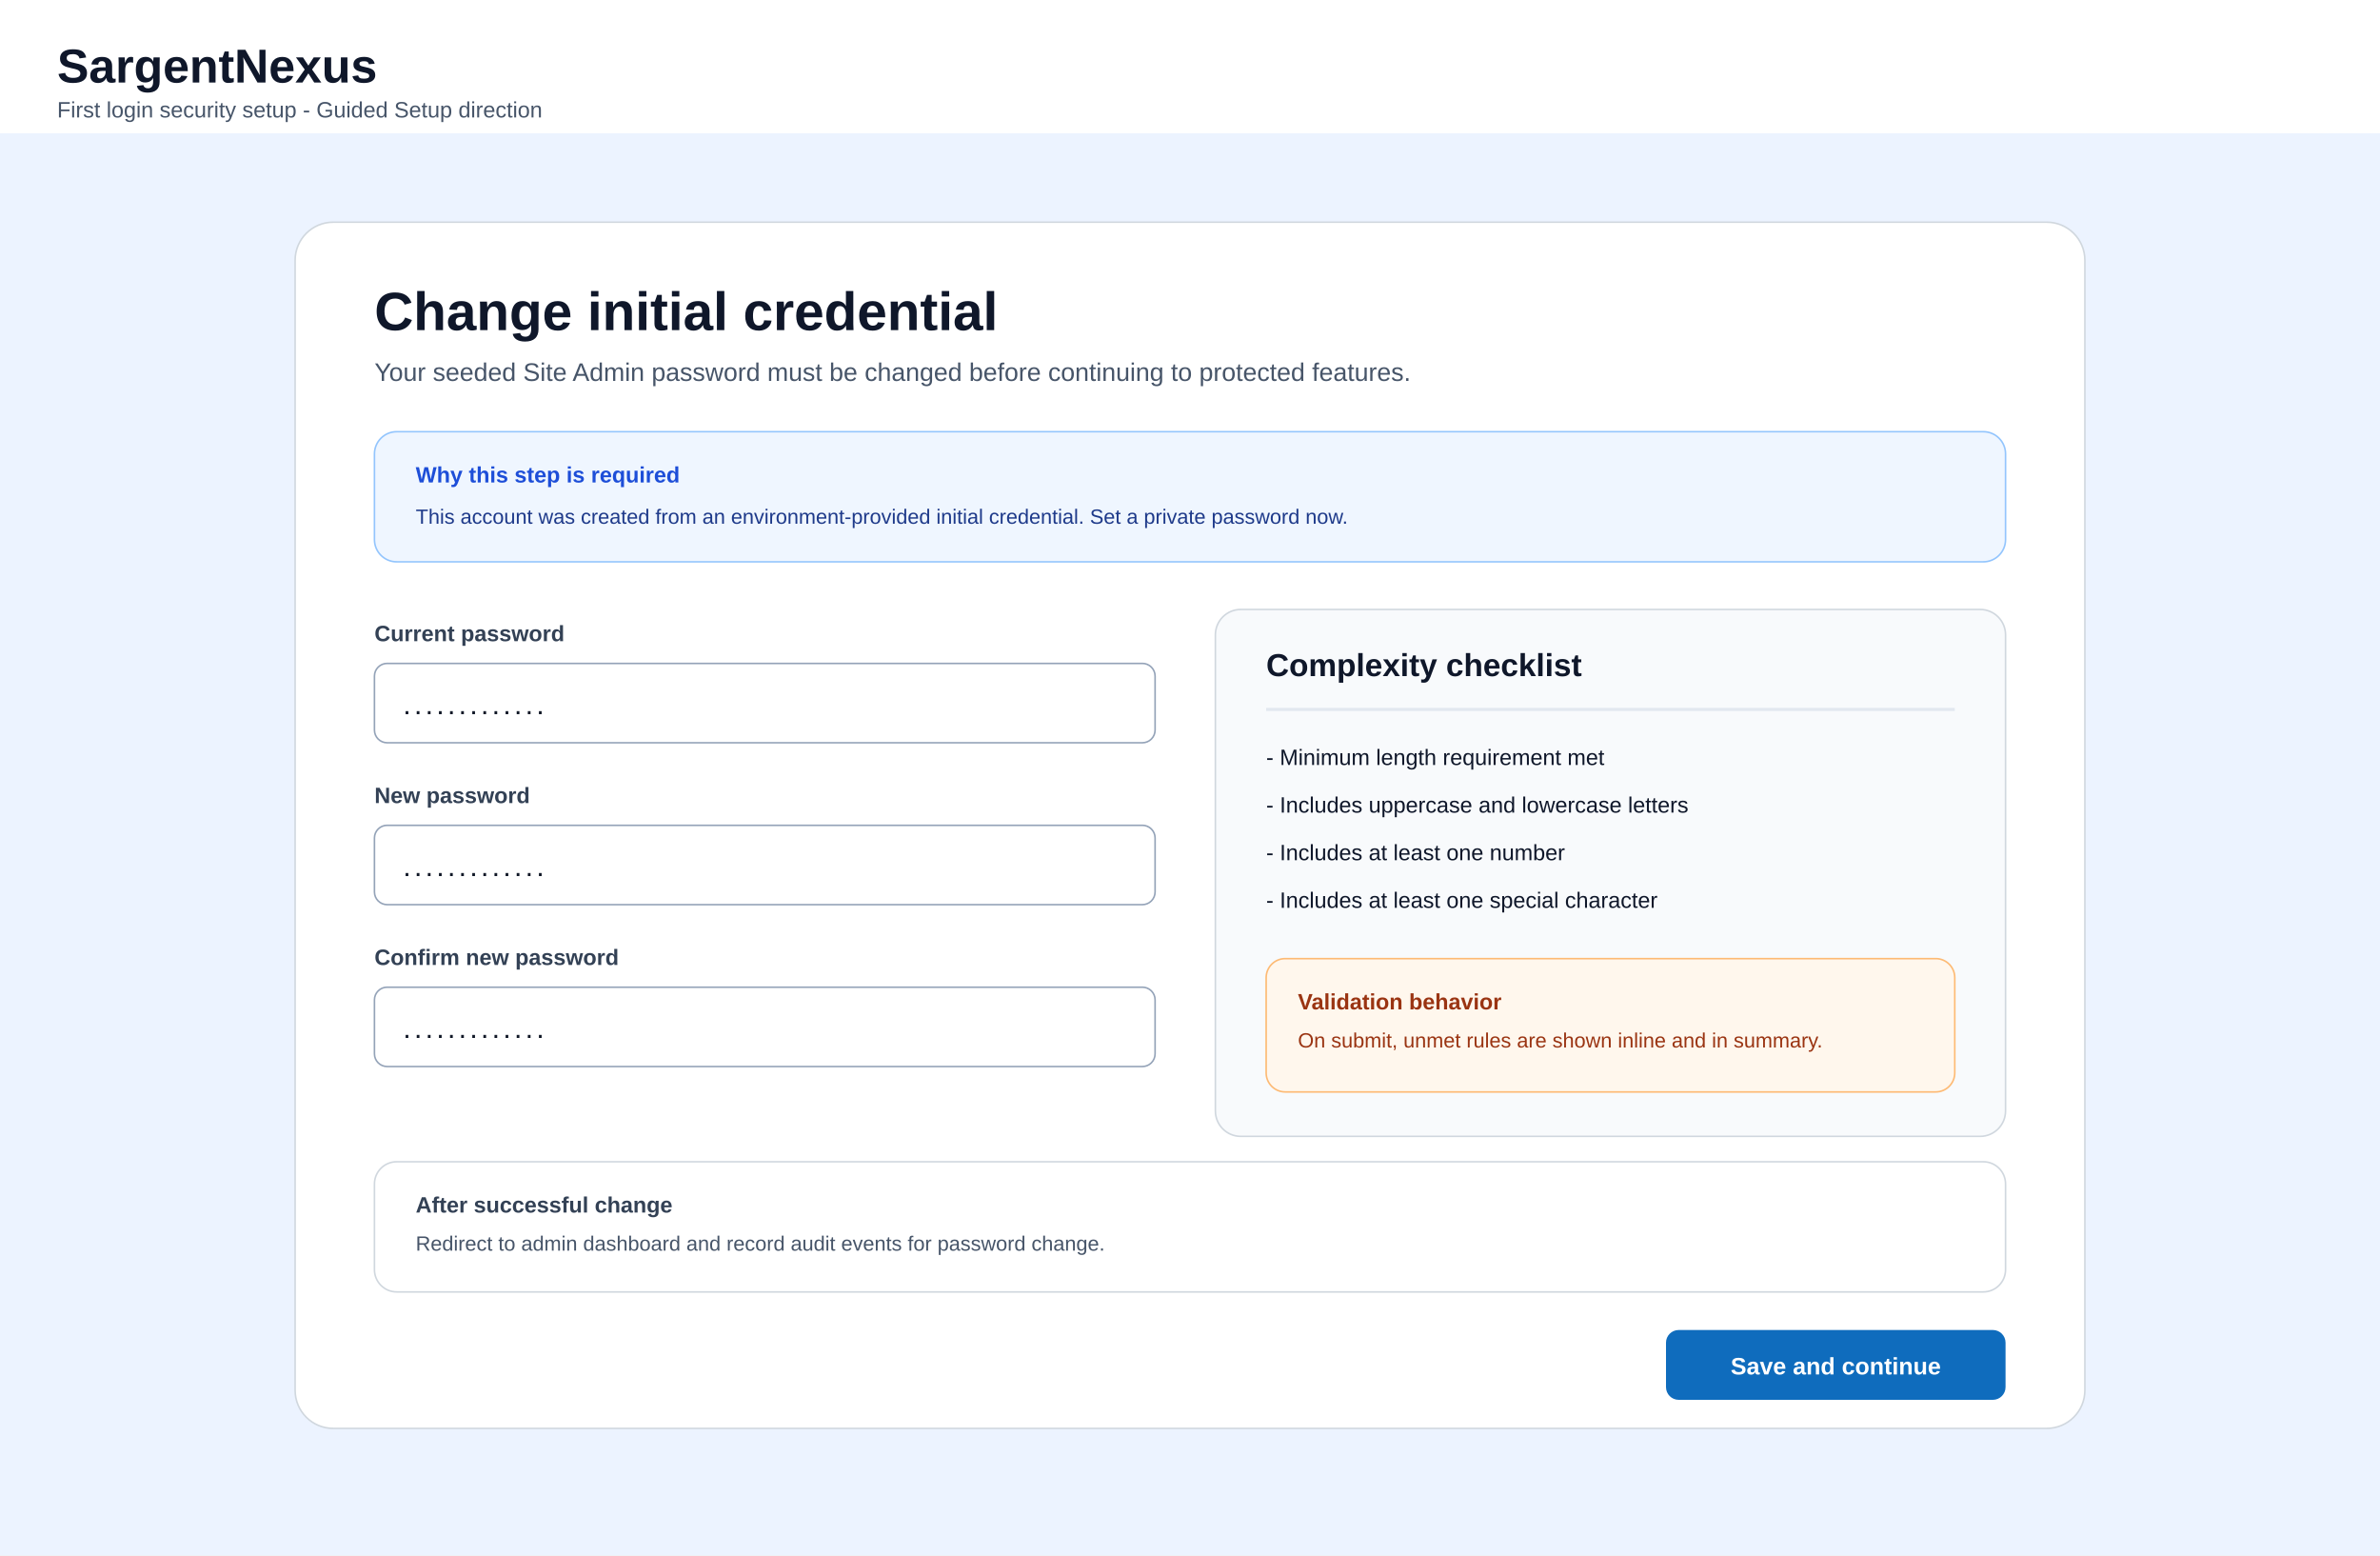
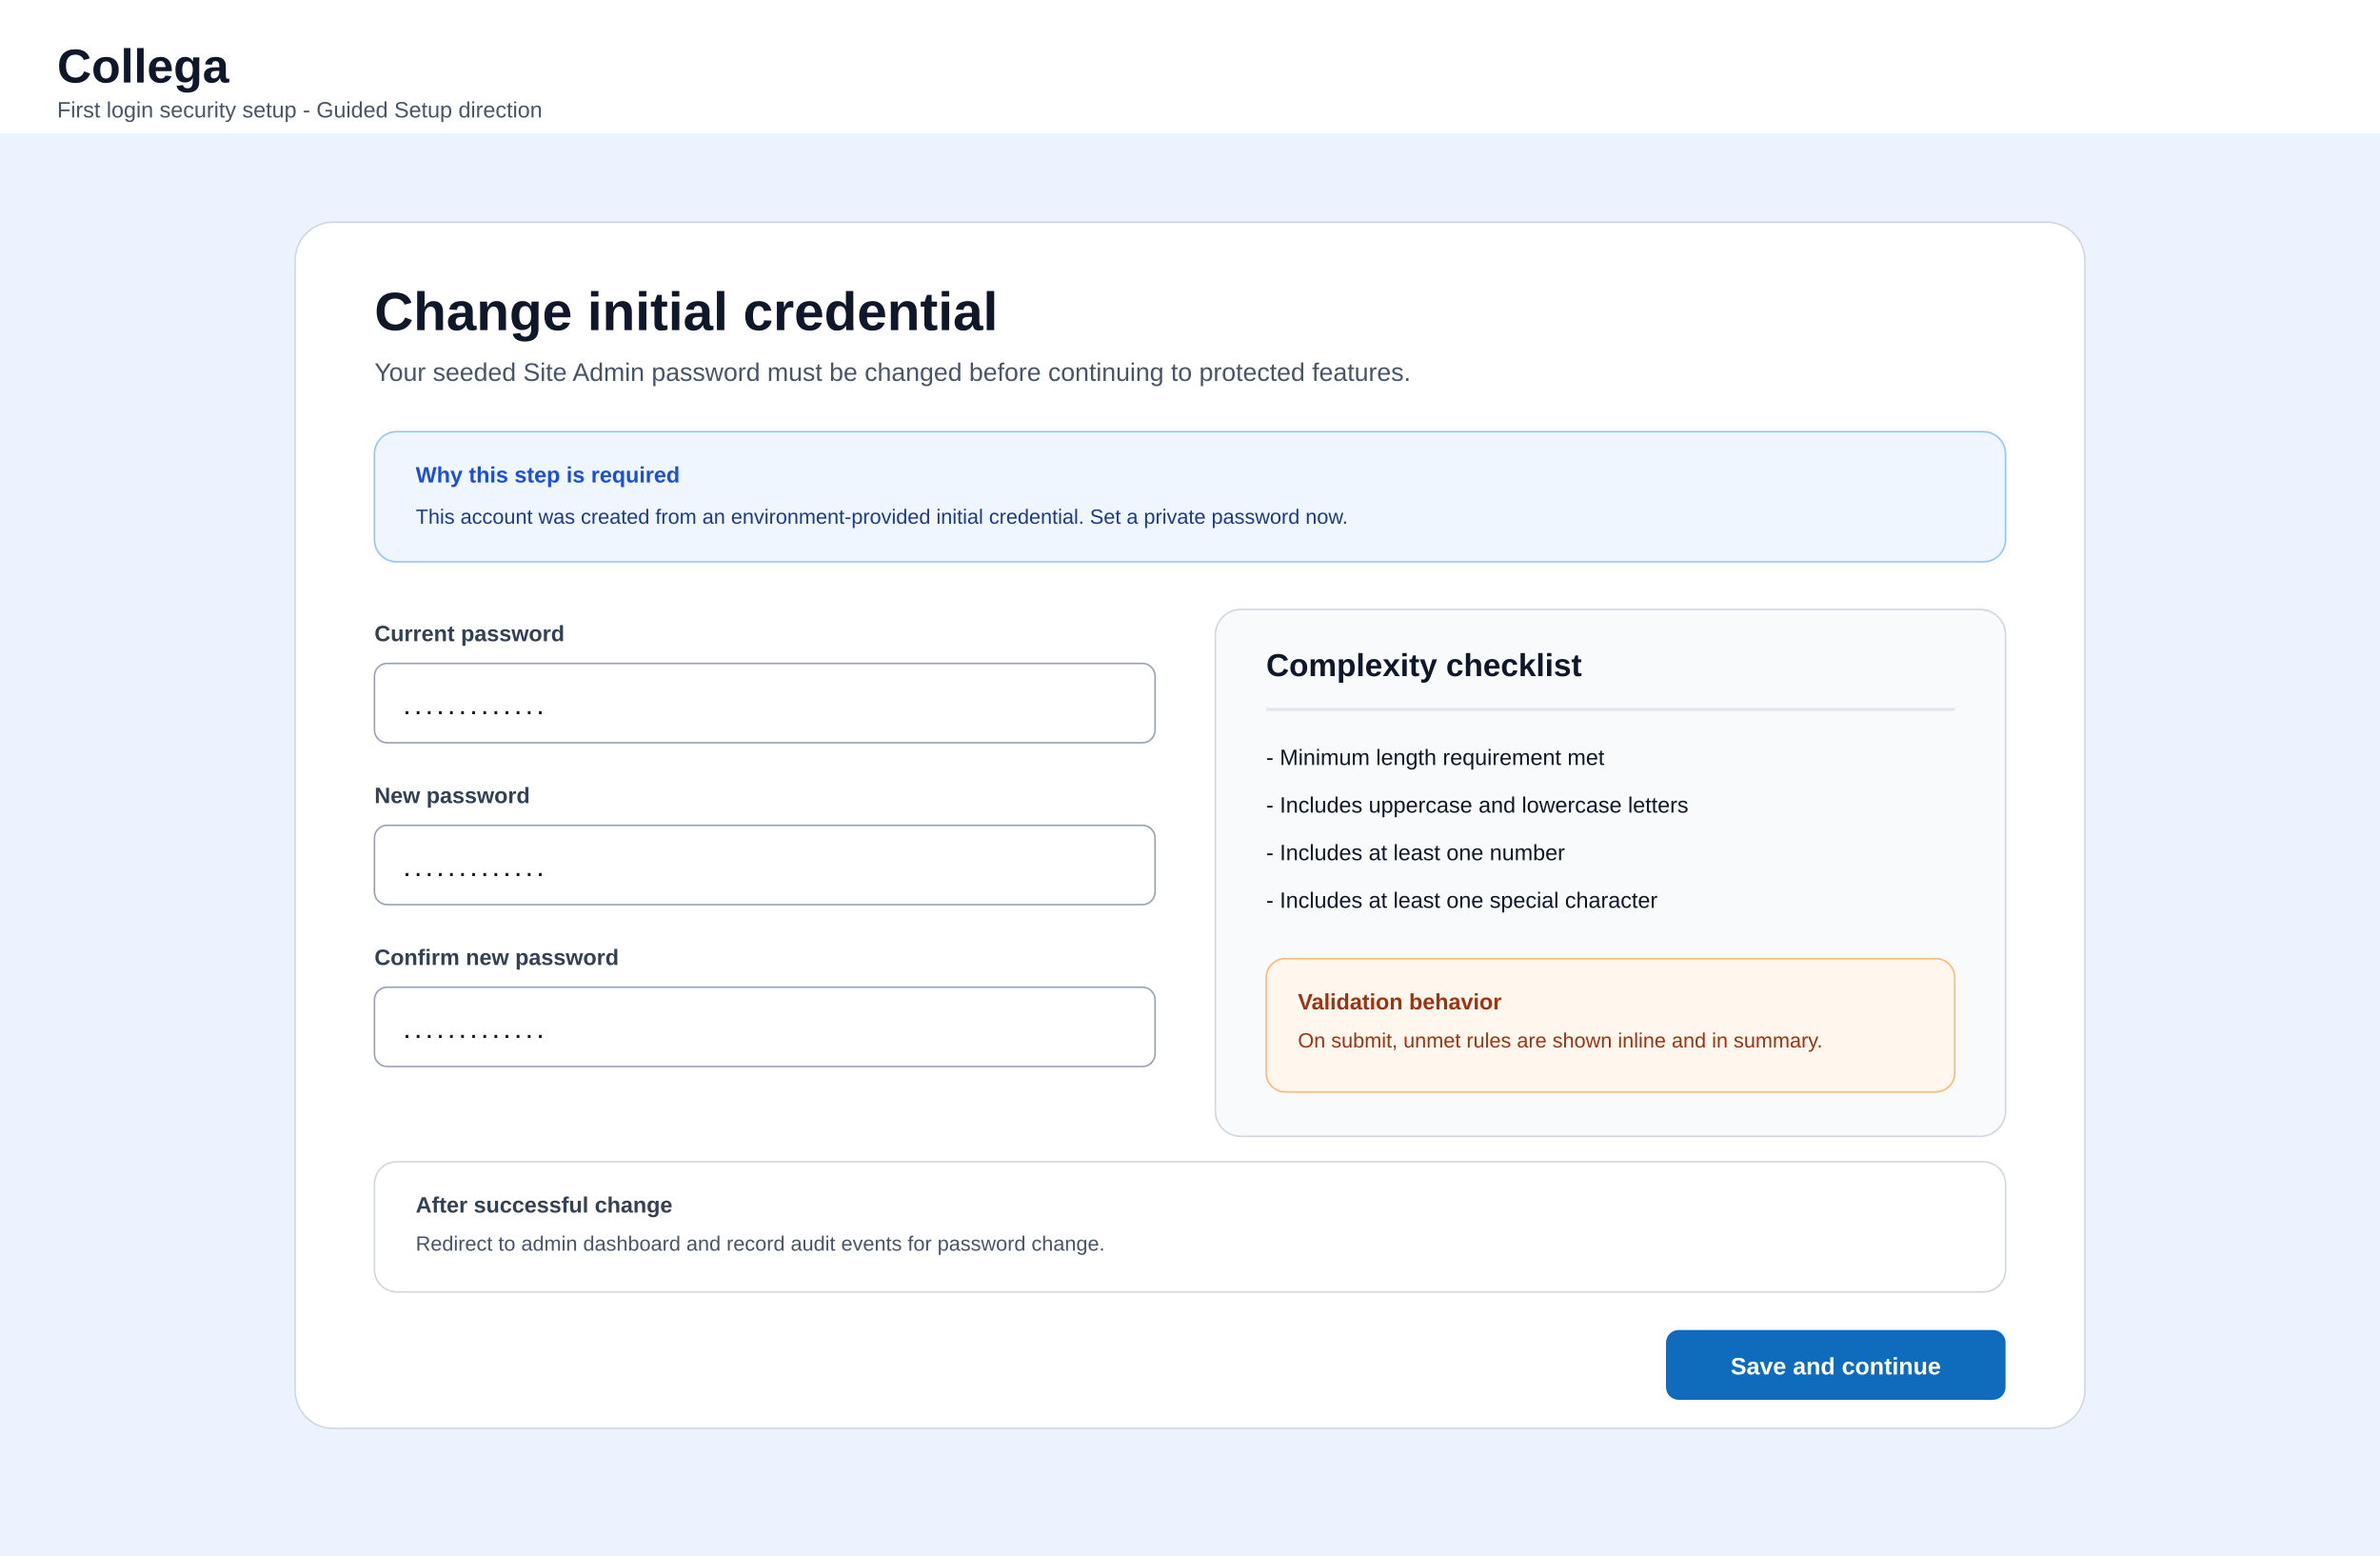
<svg xmlns="http://www.w3.org/2000/svg" width="1500" height="980" viewBox="0 0 1500 980" role="img" aria-labelledby="title desc">
  <rect width="1500" height="980" fill="#ecf3ff" />
  <rect x="0" y="0" width="1500" height="84" fill="#ffffff" />
-   <text x="36" y="52" font-family="Segoe UI, Arial, sans-serif" font-size="30" font-weight="700" fill="#0f172a">SargentNexus</text>
+   <text x="36" y="52" font-family="Segoe UI, Arial, sans-serif" font-size="30" font-weight="700" fill="#0f172a">Collega</text>
  <text x="36" y="74" font-family="Segoe UI, Arial, sans-serif" font-size="14" fill="#475569">First login security setup - Guided Setup direction</text>
  <rect x="186" y="140" width="1128" height="760" rx="24" fill="#ffffff" stroke="#d0d7de" />
  <text x="236" y="208" font-family="Segoe UI, Arial, sans-serif" font-size="34" font-weight="700" fill="#0f172a">Change initial credential</text>
  <text x="236" y="240" font-family="Segoe UI, Arial, sans-serif" font-size="16" fill="#475569">Your seeded Site Admin password must be changed before continuing to protected features.</text>
  <rect x="236" y="272" width="1028" height="82" rx="14" fill="#eff6ff" stroke="#93c5fd" />
  <text x="262" y="304" font-family="Segoe UI, Arial, sans-serif" font-size="14" font-weight="700" fill="#1d4ed8">Why this step is required</text>
  <text x="262" y="330" font-family="Segoe UI, Arial, sans-serif" font-size="13" fill="#1e3a8a">This account was created from an environment-provided initial credential. Set a private password now.</text>
  <text x="236" y="404" font-family="Segoe UI, Arial, sans-serif" font-size="14" font-weight="700" fill="#334155">Current password</text>
  <rect x="236" y="418" width="492" height="50" rx="8" fill="#ffffff" stroke="#94a3b8" />
  <text x="254" y="450" font-family="Segoe UI, Arial, sans-serif" font-size="18" letter-spacing="2" fill="#111827">.............</text>
  <text x="236" y="506" font-family="Segoe UI, Arial, sans-serif" font-size="14" font-weight="700" fill="#334155">New password</text>
  <rect x="236" y="520" width="492" height="50" rx="8" fill="#ffffff" stroke="#94a3b8" />
  <text x="254" y="552" font-family="Segoe UI, Arial, sans-serif" font-size="18" letter-spacing="2" fill="#111827">.............</text>
  <text x="236" y="608" font-family="Segoe UI, Arial, sans-serif" font-size="14" font-weight="700" fill="#334155">Confirm new password</text>
  <rect x="236" y="622" width="492" height="50" rx="8" fill="#ffffff" stroke="#94a3b8" />
  <text x="254" y="654" font-family="Segoe UI, Arial, sans-serif" font-size="18" letter-spacing="2" fill="#111827">.............</text>
  <rect x="766" y="384" width="498" height="332" rx="16" fill="#f8fafc" stroke="#d0d7de" />
  <text x="798" y="426" font-family="Segoe UI, Arial, sans-serif" font-size="20" font-weight="700" fill="#0f172a">Complexity checklist</text>
  <rect x="798" y="446" width="434" height="2" fill="#e2e8f0" />
  <text x="798" y="482" font-family="Segoe UI, Arial, sans-serif" font-size="14" fill="#0f172a">- Minimum length requirement met</text>
  <text x="798" y="512" font-family="Segoe UI, Arial, sans-serif" font-size="14" fill="#0f172a">- Includes uppercase and lowercase letters</text>
  <text x="798" y="542" font-family="Segoe UI, Arial, sans-serif" font-size="14" fill="#0f172a">- Includes at least one number</text>
  <text x="798" y="572" font-family="Segoe UI, Arial, sans-serif" font-size="14" fill="#0f172a">- Includes at least one special character</text>
  <rect x="798" y="604" width="434" height="84" rx="12" fill="#fff7ed" stroke="#fdba74" />
  <text x="818" y="636" font-family="Segoe UI, Arial, sans-serif" font-size="14" font-weight="700" fill="#9a3412">Validation behavior</text>
  <text x="818" y="660" font-family="Segoe UI, Arial, sans-serif" font-size="13" fill="#9a3412">On submit, unmet rules are shown inline and in summary.</text>
  <rect x="236" y="732" width="1028" height="82" rx="14" fill="#ffffff" stroke="#d0d7de" />
  <text x="262" y="764" font-family="Segoe UI, Arial, sans-serif" font-size="14" font-weight="700" fill="#334155">After successful change</text>
  <text x="262" y="788" font-family="Segoe UI, Arial, sans-serif" font-size="13" fill="#475569">Redirect to admin dashboard and record audit events for password change.</text>
  <rect x="1050" y="838" width="214" height="44" rx="8" fill="#0f6cbd" />
  <text x="1157" y="866" text-anchor="middle" font-family="Segoe UI, Arial, sans-serif" font-size="15" font-weight="700" fill="#ffffff">Save and continue</text>
</svg>
